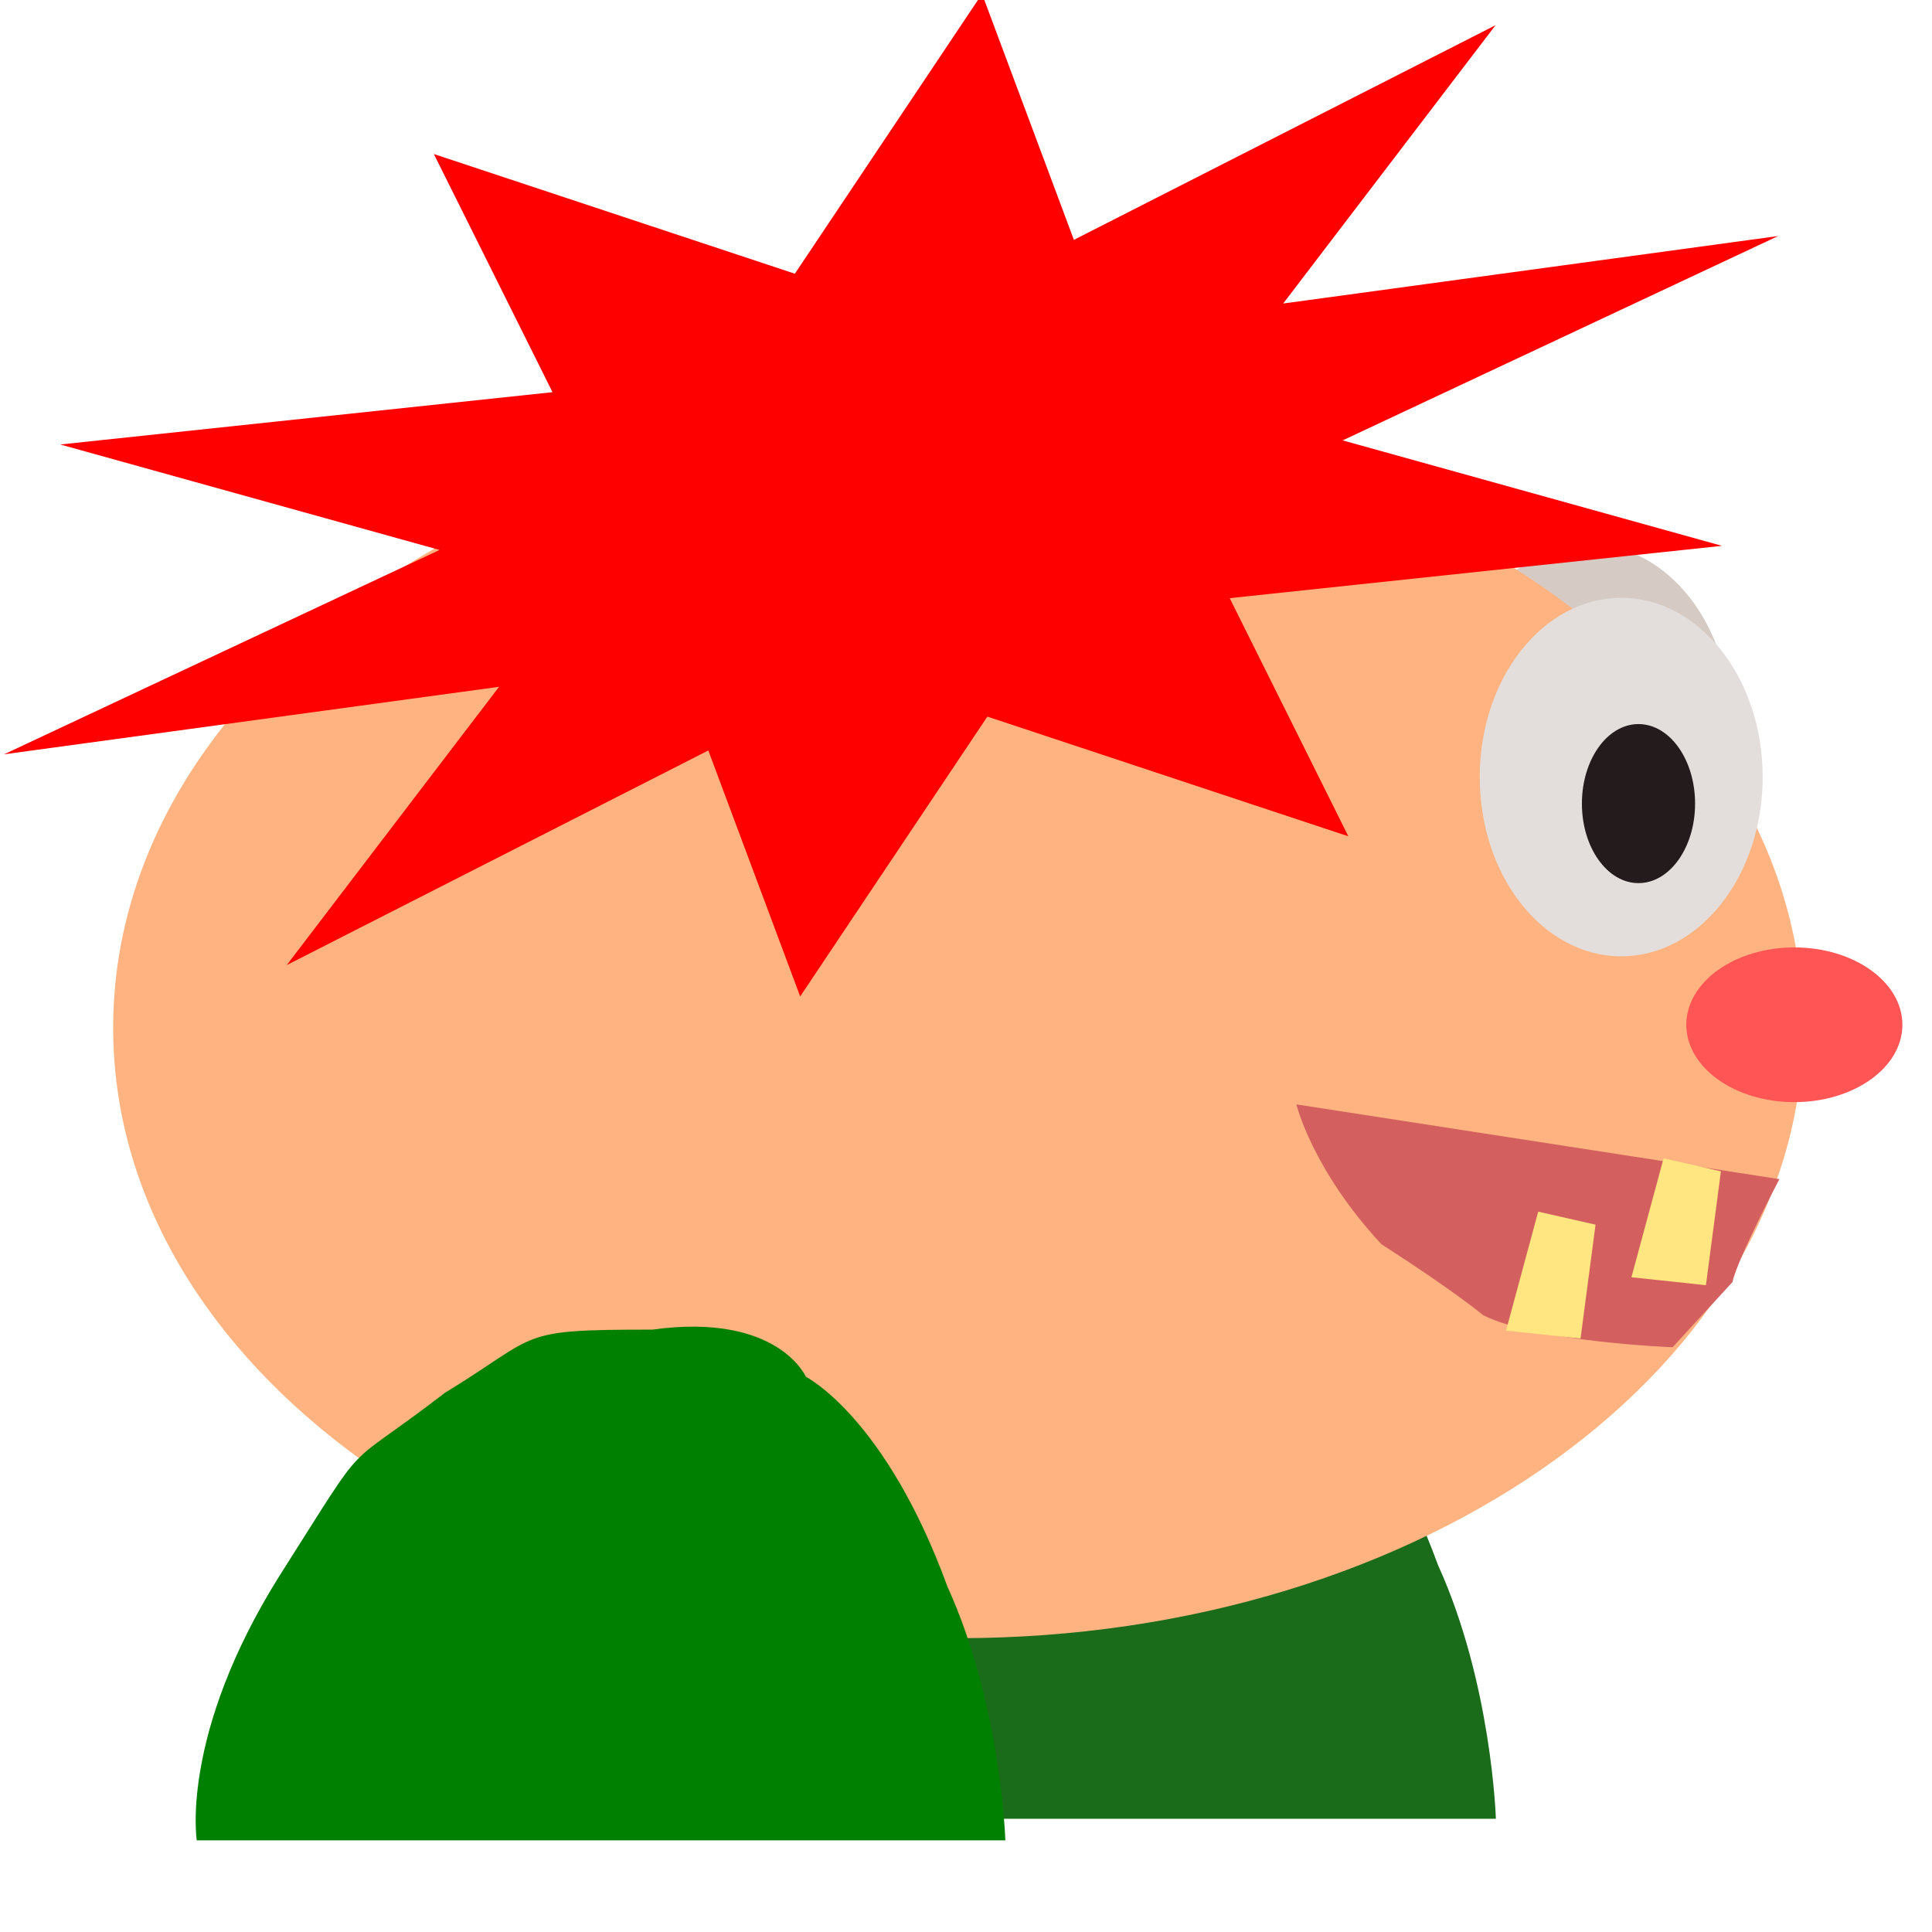
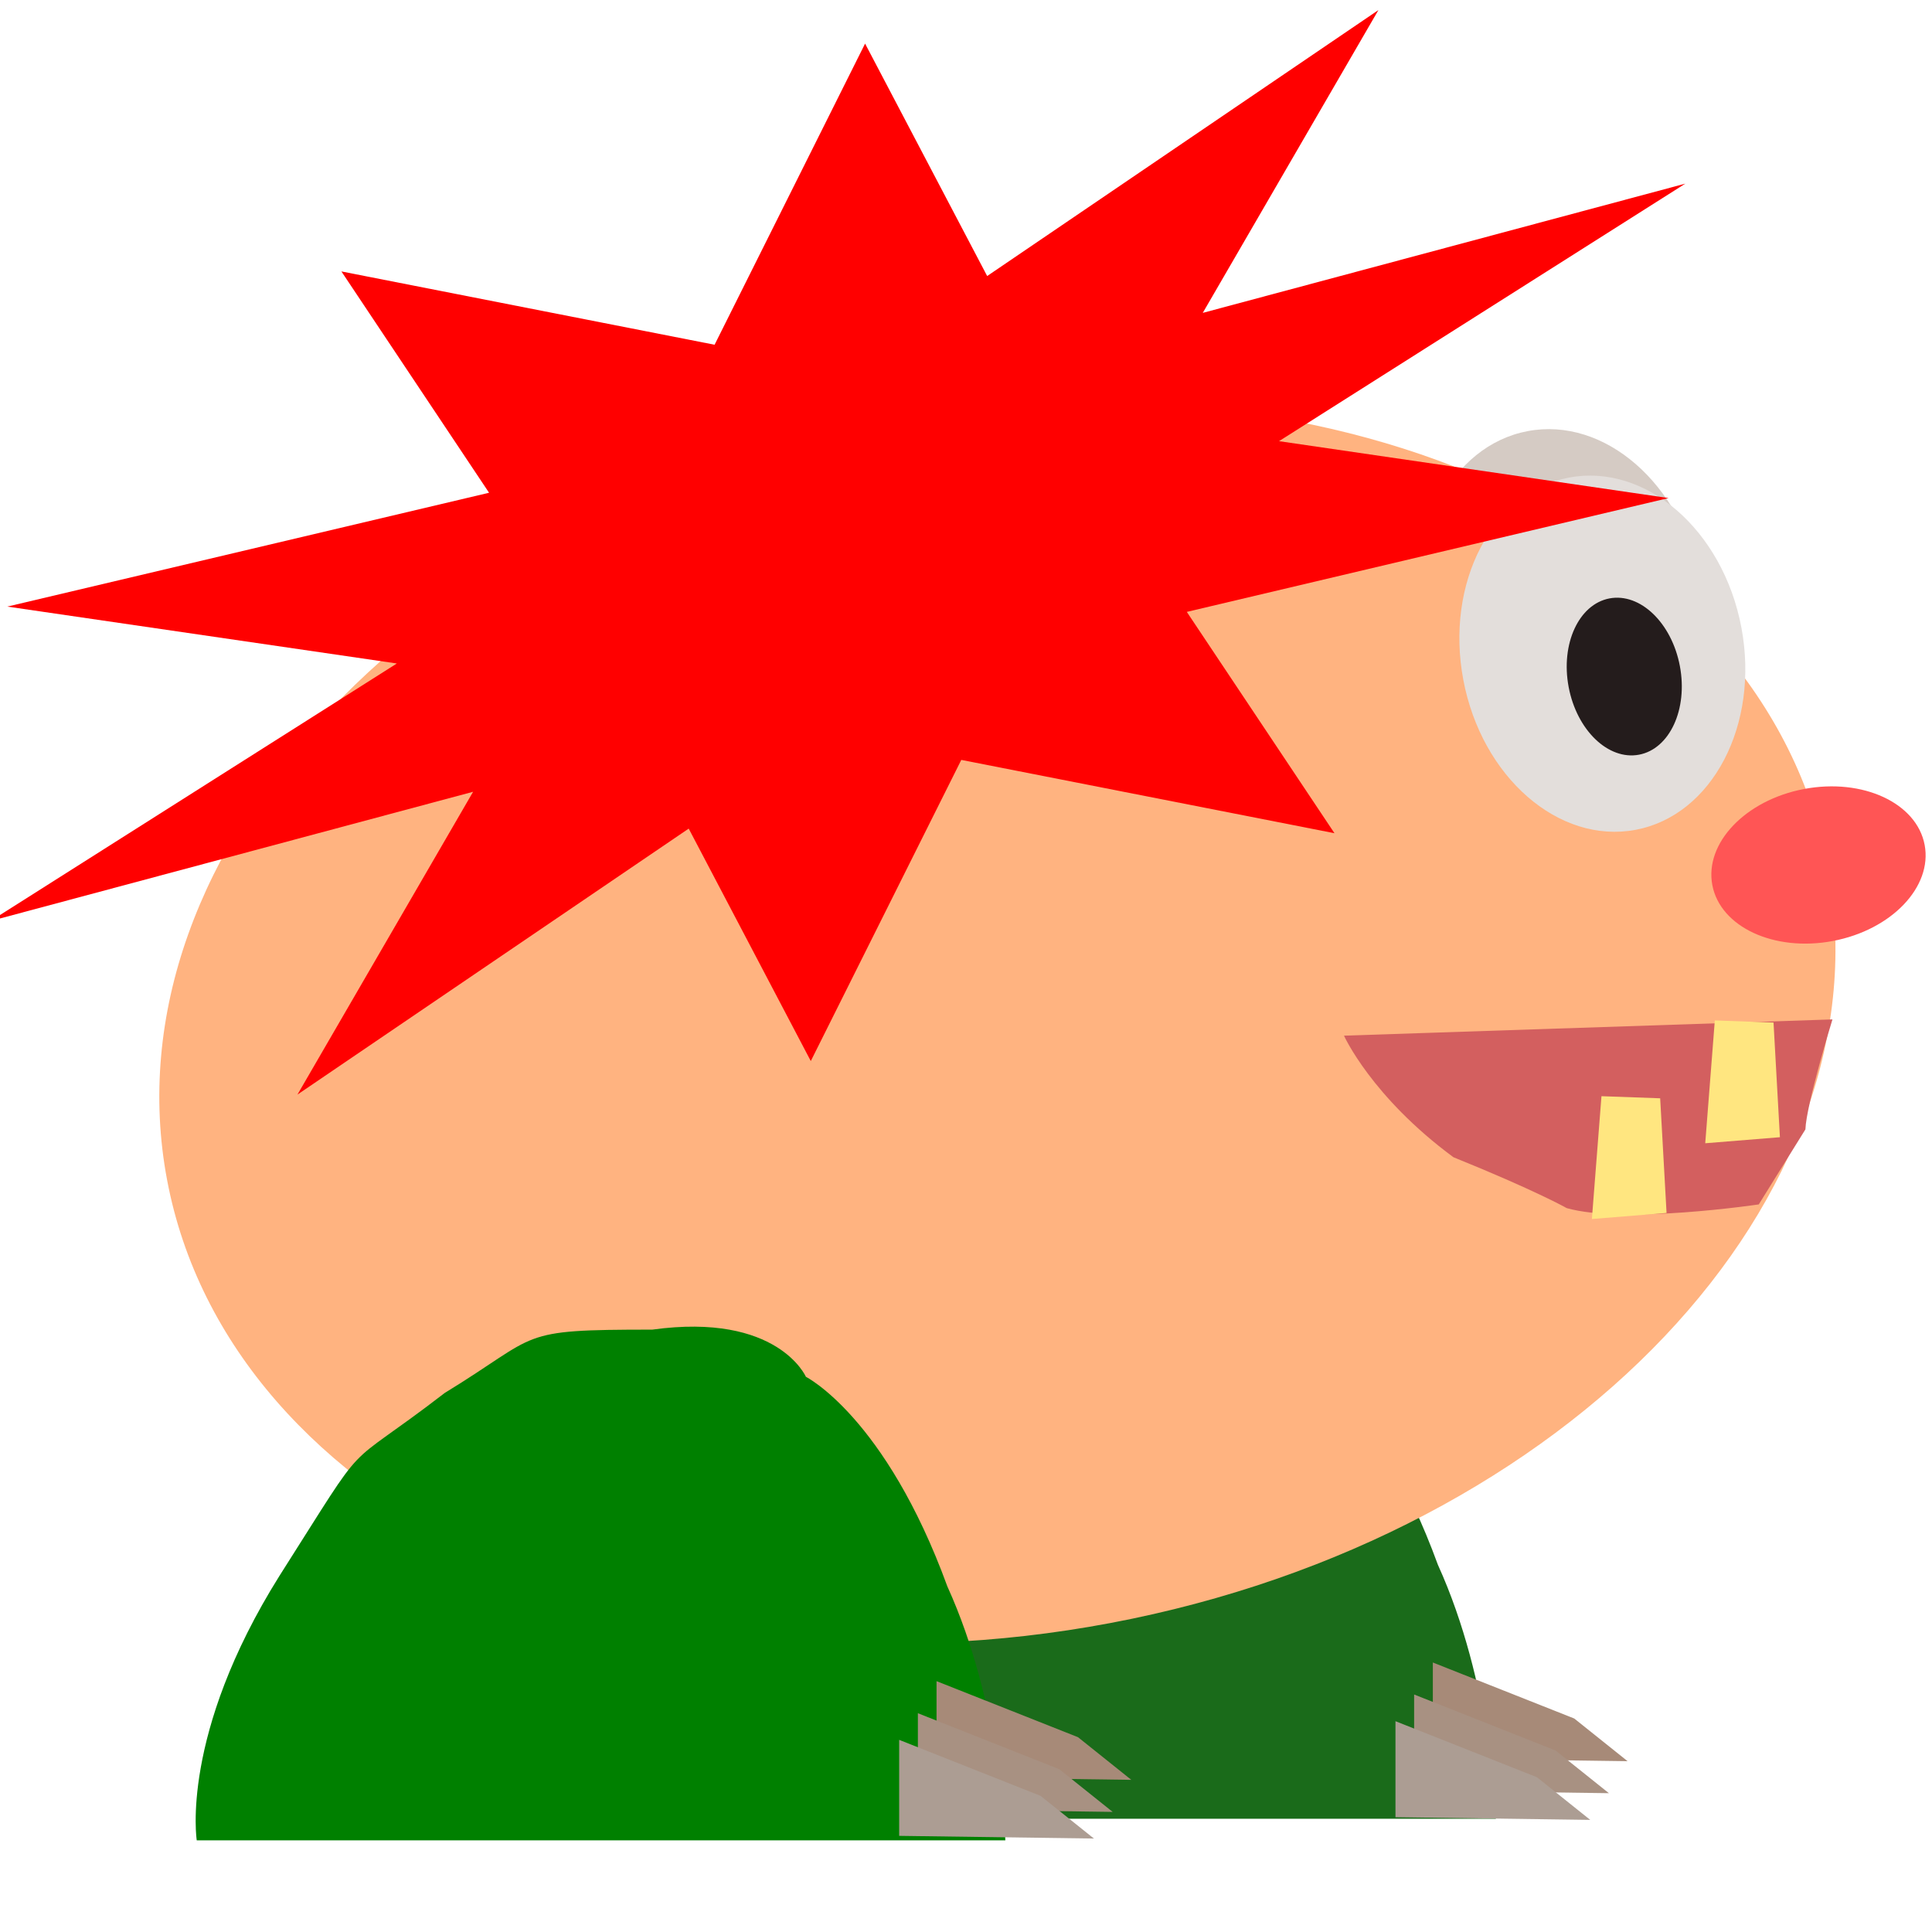
<svg xmlns="http://www.w3.org/2000/svg" width="128" height="128" viewBox="0 0 33.867 33.867" version="1.1" id="svg98">
  <defs id="defs92" />
  <g id="layer1" transform="translate(0,-263.1333)">
    <path id="path114" d="m 16.914,286.7 c 1.417,-0.614 0.992,-0.591 2.977,-0.402 2.221,-0.095 2.835,0.591 2.835,0.591 0,0 1.393,0.699 2.48,3.675 0.945,2.079 1.016,4.451 1.016,4.451 H 12.048 c 0,0 -0.297,-1.852 1.451,-4.639 1.654,-2.599 1.336,-2.495 3.415,-3.676 z" style="fill:#1a6b1a;stroke-width:0.265;fill-opacity:1" />
-     <ellipse ry="3.142" rx="2.48" cy="275.819" cx="27.858" id="ellipse4598" style="fill:#d5cbc4;fill-opacity:1;stroke-width:0.265" />
-     <ellipse style="fill:#ffb380;stroke-width:0.378" id="path100" cx="16.796" cy="281.149" rx="14.812" ry="10.701" />
+     <ellipse ry="3.142" rx="2.48" cy="274.097" cx="-23.955" id="ellipse4598" style="fill:#d5cbc4;fill-opacity:1;stroke-width:0.265" transform="rotate(-10.70238)" />
+     <ellipse style="fill:#ffb380;stroke-width:0.378" id="path100" cx="-35.017" cy="279.426" rx="14.812" ry="10.701" transform="rotate(-10.70238)" />
    <path style="fill:#008000;stroke-width:0.265" d="m 7.796,287.551 c 1.701,-1.039 1.229,-1.11 3.638,-1.11 2.202,-0.305 2.693,0.827 2.693,0.827 0,0 1.393,0.699 2.48,3.675 0.945,2.079 1.016,4.451 1.016,4.451 H 3.449 c 0,0 -0.297,-1.852 1.451,-4.639 1.654,-2.599 1.001,-1.744 2.896,-3.204 z" id="rect102" />
-     <ellipse ry="1.394" rx="0.992" cy="276.285" cx="28.161" id="ellipse4600" style="fill:#241c1c;fill-opacity:1;stroke-width:0.265" />
-     <ellipse style="fill:#e3dedb;fill-opacity:1;stroke-width:0.265" id="path4594" cx="28.419" cy="276.755" rx="2.48" ry="3.142" />
-     <ellipse style="fill:#241c1c;fill-opacity:1;stroke-width:0.265" id="path4596" cx="28.722" cy="277.22" rx="0.992" ry="1.394" />
-     <ellipse style="fill:#ff5555;fill-opacity:1;stroke-width:0.265" id="path4602" cx="31.454" cy="281.097" rx="1.894" ry="1.356" />
-     <path style="fill:#ff0000;fill-opacity:1;stroke-width:0.265" id="path4604" d="m 20.533,277.075 -5.742,-1.481 0.692,5.889 -3.775,-4.573 -2.901,5.171 -0.366,-5.918 -5.387,2.478 3.183,-5.003 -5.815,-1.161 5.516,-2.177 -4.022,-4.357 5.742,1.481 -0.692,-5.889 3.775,4.573 2.901,-5.171 0.366,5.918 5.387,-2.478 -3.183,5.003 5.815,1.161 -5.516,2.177 z" transform="matrix(1.455713,-0.3532604,0.1820957,0.7503787,-50.15958,72.04393)" />
-     <path style="fill:#d35f5f;fill-opacity:1;stroke-width:0.265" d="m 22.726,282.493 8.466,1.31 c 0,0 -0.73,1.385 -0.824,1.806 -1.076,1.169 -1.047,1.141 -1.047,1.141 0,0 -2.385,-0.093 -3.321,-0.561 0,0 -0.476,-0.404 -1.785,-1.246 -1.216,-1.31 -1.489,-2.449 -1.489,-2.449 z" id="rect4606" />
-     <path style="fill:#ffe680;fill-opacity:1;stroke-width:0.265" d="m 29.162,283.438 1.005,0.228 -0.263,1.996 -1.306,-0.139 z" id="rect4609" />
-     <path id="path4612" d="m 26.964,284.373 1.005,0.228 -0.263,1.996 -1.306,-0.139 z" style="fill:#ffe680;fill-opacity:1;stroke-width:0.265" />
+     <ellipse ry="1.394" rx="0.992" cy="274.562" cx="-23.652" id="ellipse4600" style="fill:#241c1c;fill-opacity:1;stroke-width:0.265" transform="rotate(-10.70238)" />
+     <ellipse style="fill:#e3dedb;fill-opacity:1;stroke-width:0.265" id="path4594" cx="-23.394" cy="275.032" rx="2.48" ry="3.142" transform="rotate(-10.70238)" />
+     <ellipse style="fill:#241c1c;fill-opacity:1;stroke-width:0.265" id="path4596" cx="-23.091" cy="275.497" rx="0.992" ry="1.394" transform="rotate(-10.70238)" />
+     <ellipse style="fill:#ff5555;fill-opacity:1;stroke-width:0.265" id="path4602" cx="-20.359" cy="279.375" rx="1.894" ry="1.356" transform="rotate(-10.70238)" />
+     <path style="fill:#ff0000;fill-opacity:1;stroke-width:0.265" id="path4604" d="m 20.533,277.075 -5.742,-1.481 0.692,5.889 -3.775,-4.573 -2.901,5.171 -0.366,-5.918 -5.387,2.478 3.183,-5.003 -5.815,-1.161 5.516,-2.177 -4.022,-4.357 5.742,1.481 -0.692,-5.889 3.775,4.573 2.901,-5.171 0.366,5.918 5.387,-2.478 -3.183,5.003 5.815,1.161 -5.516,2.177 z" transform="matrix(1.399699,-0.533608,0.2750597,0.7215048,-75.7035,82.90967)" />
+     <path style="fill:#d35f5f;fill-opacity:1;stroke-width:0.265" d="m 23.56,281.288 8.562,-0.285 c 0,0 -0.46,1.497 -0.474,1.928 -0.84,1.349 -0.817,1.315 -0.817,1.315 0,0 -2.361,0.351 -3.367,0.065 0,0 -0.542,-0.308 -1.986,-0.892 -1.438,-1.061 -1.918,-2.13 -1.918,-2.13 z" id="rect4606" />
+     <path style="fill:#ffe680;fill-opacity:1;stroke-width:0.265" d="m 30.06,281.021 1.029,0.037 0.112,2.01 -1.309,0.106 z" id="rect4609" />
+     <path id="path4612" d="m 28.073,282.349 1.029,0.037 0.112,2.01 -1.309,0.106 z" style="fill:#ffe680;fill-opacity:1;stroke-width:0.265" />
+     <path style="fill:#a78a78;fill-opacity:1;stroke-width:0.265" d="m 16.417,292.603 2.479,0.982 0.935,0.748 -3.414,-0.047 z" id="path4638" />
+     <path id="path4636" d="m 16.09,293.165 2.479,0.982 0.935,0.748 -3.414,-0.047 z" style="fill:#a89182;fill-opacity:1;stroke-width:0.265" />
+     <path style="fill:#ac9d93;fill-opacity:1;stroke-width:0.265" d="m 15.762,293.632 2.479,0.982 0.935,0.748 -3.414,-0.047 z" id="rect4633" />
+     <path id="path4640" d="m 25.117,292.276 2.479,0.982 0.935,0.748 -3.414,-0.047 z" style="fill:#a78a78;fill-opacity:1;stroke-width:0.265" />
+     <path style="fill:#a89182;fill-opacity:1;stroke-width:0.265" d="m 24.789,292.837 2.479,0.982 0.935,0.748 -3.414,-0.047 z" id="path4642" />
+     <path id="path4644" d="m 24.462,293.305 2.479,0.982 0.935,0.748 -3.414,-0.047 z" style="fill:#ac9d93;fill-opacity:1;stroke-width:0.265" />
  </g>
</svg>
